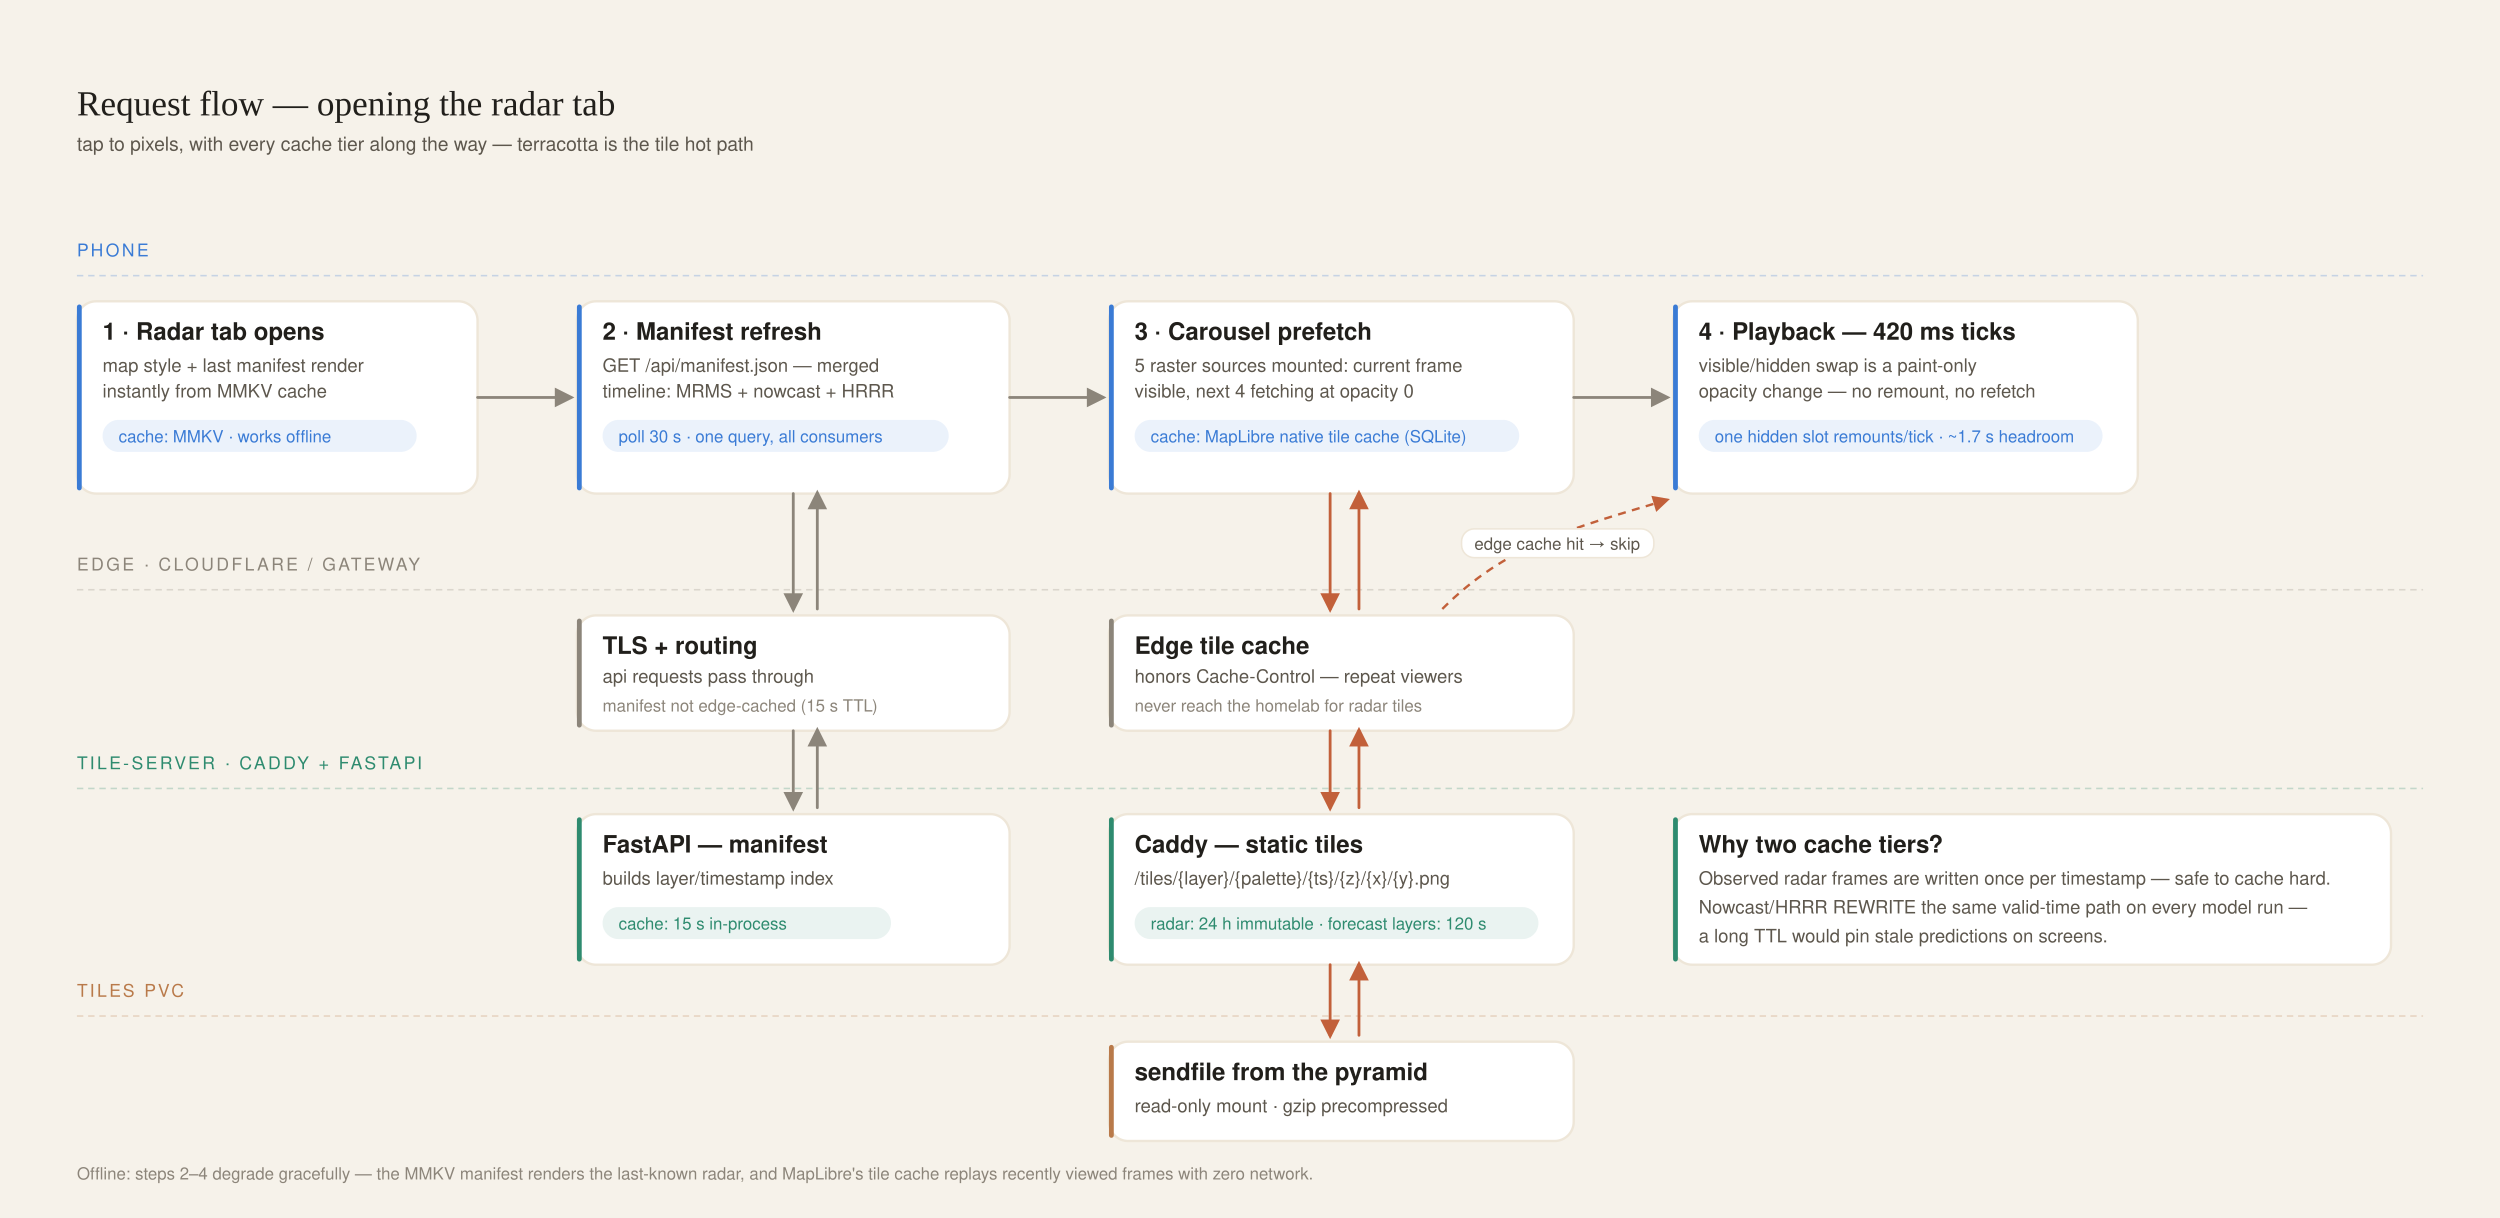
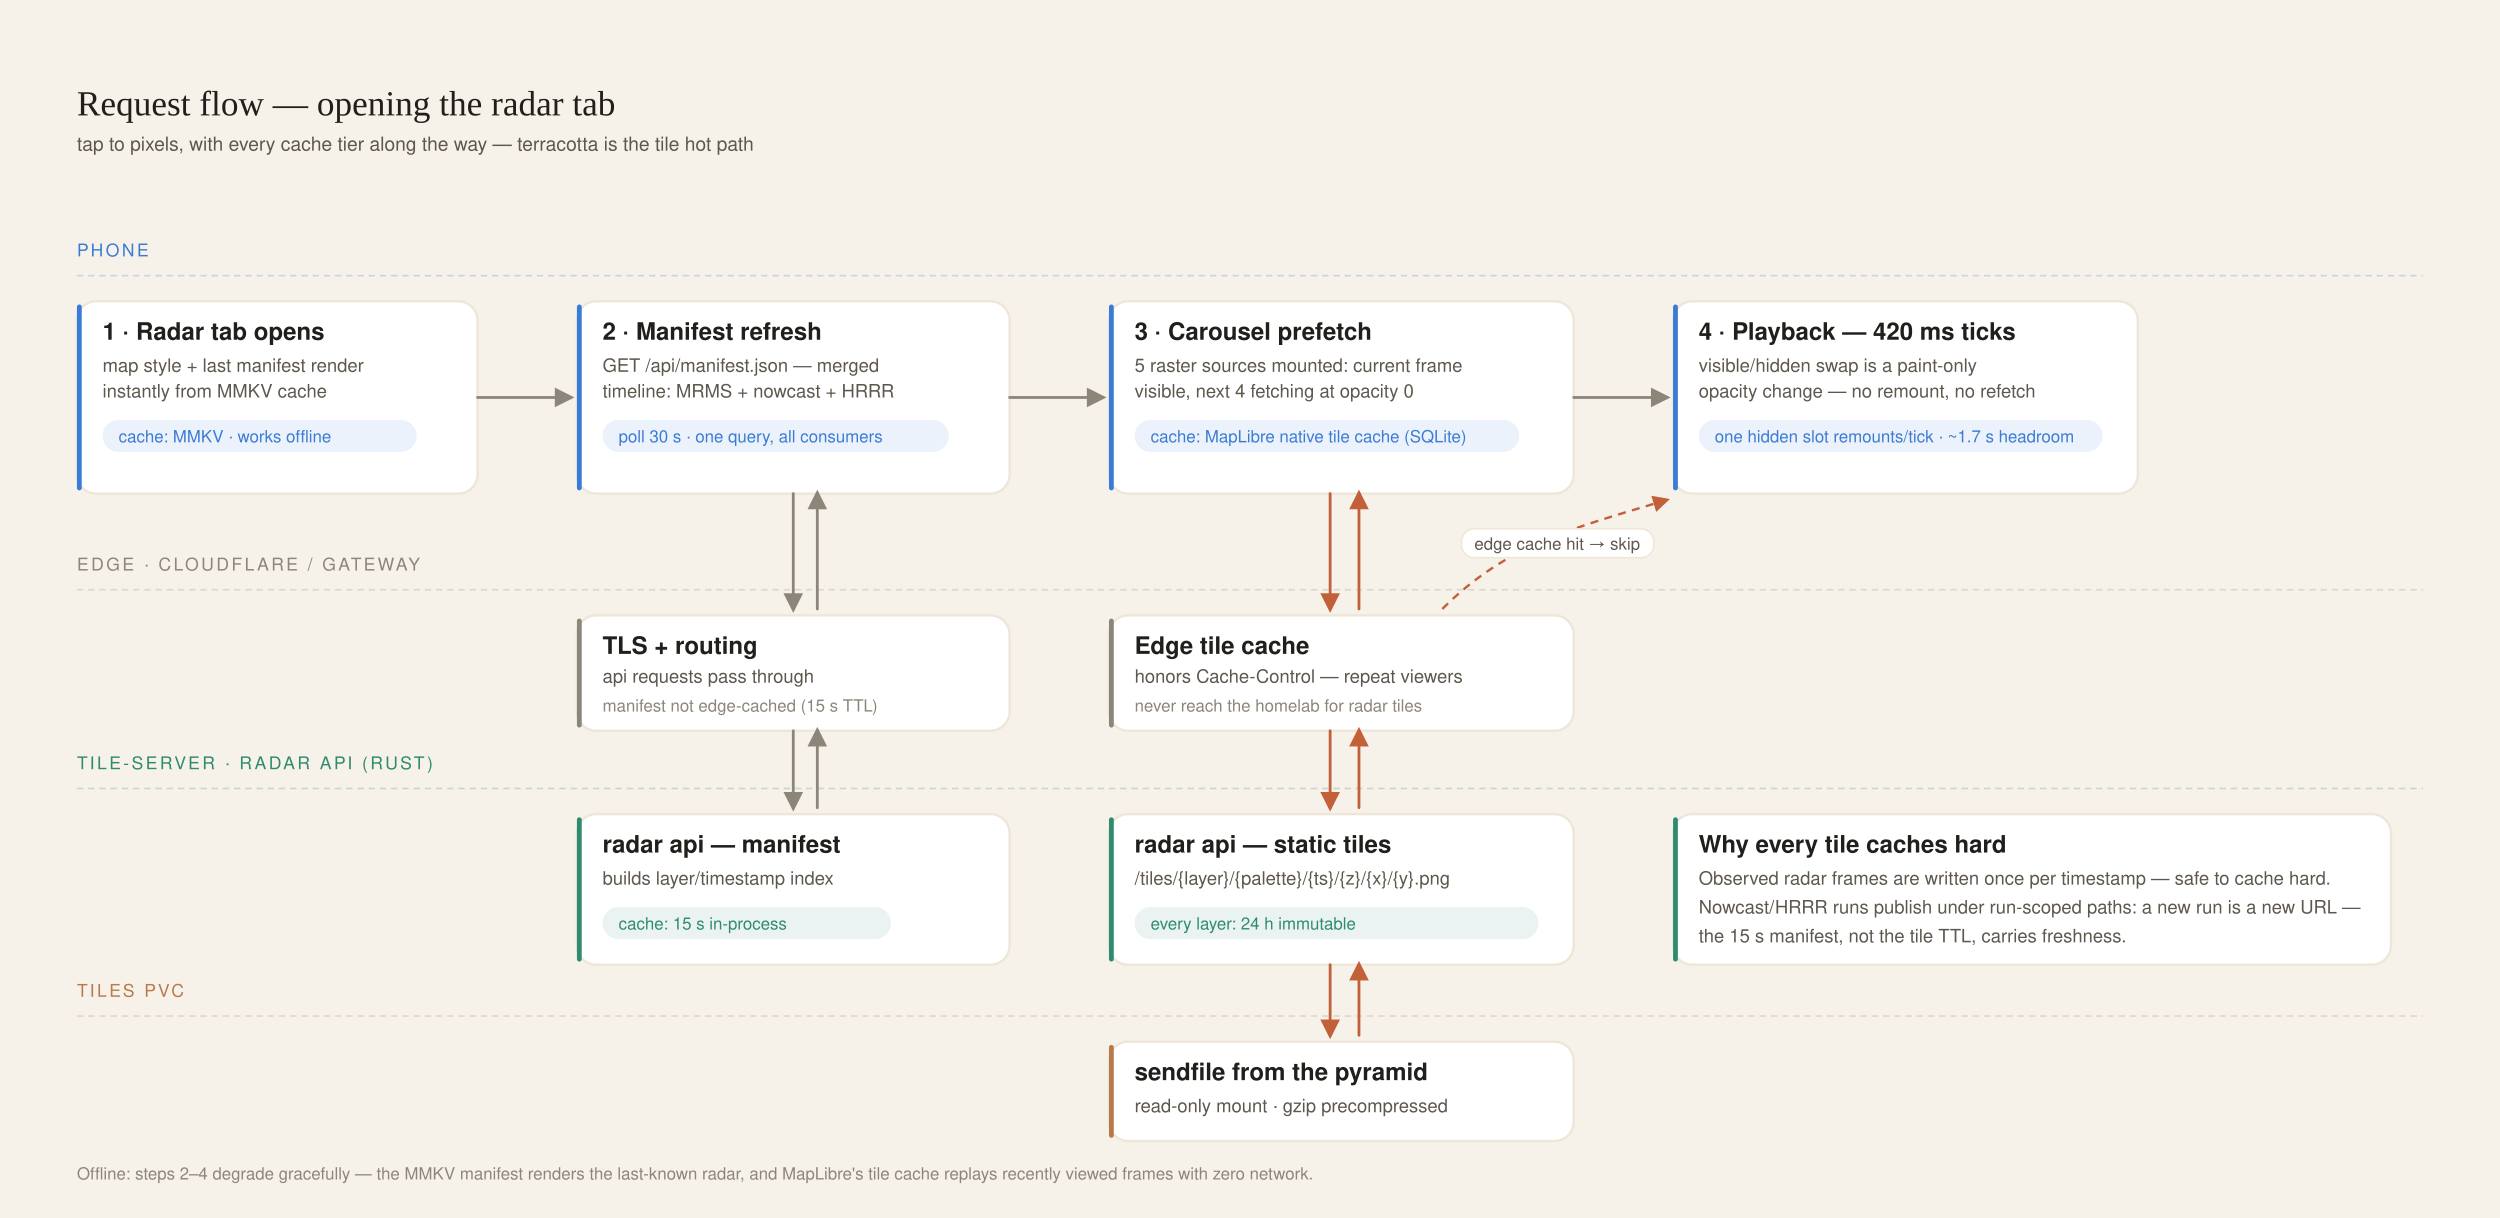
<svg xmlns="http://www.w3.org/2000/svg" width="1560" height="760" viewBox="0 0 1560 760">
  <defs>
    <marker id="arrHot" viewBox="0 0 10 10" refX="8" refY="5" markerWidth="7" markerHeight="7" orient="auto-start-reverse">
      <path d="M0 0 L10 5 L0 10 z" fill="#c2603a" />
    </marker>
    <marker id="arrSec" viewBox="0 0 10 10" refX="8" refY="5" markerWidth="7" markerHeight="7" orient="auto-start-reverse">
      <path d="M0 0 L10 5 L0 10 z" fill="#8c857a" />
    </marker>
  </defs>
  <rect x="0" y="0" width="1560" height="760" fill="#f6f2ea" />
  <text x="48" y="72" font-family="Georgia, 'Times New Roman', serif" font-size="22" fill="#211f1b">Request flow — opening the radar tab</text>
  <text x="48" y="94" font-family="-apple-system, 'Segoe UI', Helvetica, Arial, sans-serif" font-size="12" fill="#5d574d">tap to pixels, with every cache tier along the way — terracotta is the tile hot path</text>
  <text x="48" y="160" font-family="-apple-system, 'Segoe UI', Helvetica, Arial, sans-serif" font-size="11" letter-spacing="1.5" fill="#3a7bd5">PHONE</text>
  <line x1="48" y1="172" x2="1512" y2="172" stroke="#3a7bd5" stroke-opacity="0.25" stroke-width="1" stroke-dasharray="4 3" />
  <text x="48" y="356" font-family="-apple-system, 'Segoe UI', Helvetica, Arial, sans-serif" font-size="11" letter-spacing="1.5" fill="#8c857a">EDGE · CLOUDFLARE / GATEWAY</text>
  <line x1="48" y1="368" x2="1512" y2="368" stroke="#8c857a" stroke-opacity="0.25" stroke-width="1" stroke-dasharray="4 3" />
-   <text x="48" y="480" font-family="-apple-system, 'Segoe UI', Helvetica, Arial, sans-serif" font-size="11" letter-spacing="1.5" fill="#2e8b6f">TILE-SERVER · CADDY + FASTAPI</text>
+   <text x="48" y="480" font-family="-apple-system, 'Segoe UI', Helvetica, Arial, sans-serif" font-size="11" letter-spacing="1.5" fill="#2e8b6f">TILE-SERVER · RADAR API (RUST)</text>
  <line x1="48" y1="492" x2="1512" y2="492" stroke="#2e8b6f" stroke-opacity="0.25" stroke-width="1" stroke-dasharray="4 3" />
  <text x="48" y="622" font-family="-apple-system, 'Segoe UI', Helvetica, Arial, sans-serif" font-size="11" letter-spacing="1.5" fill="#b97a4a">TILES PVC</text>
  <line x1="48" y1="634" x2="1512" y2="634" stroke="#b97a4a" stroke-opacity="0.25" stroke-width="1" stroke-dasharray="4 3" />
  <rect x="48" y="188" width="250" height="120" rx="12" fill="#ffffff" stroke="#eee6d8" stroke-width="1.5" />
  <rect x="48" y="190" width="3" height="116" rx="1.5" fill="#3a7bd5" />
  <text x="64" y="212" font-family="-apple-system, 'Segoe UI', Helvetica, Arial, sans-serif" font-size="15" font-weight="600" fill="#211f1b">1 · Radar tab opens</text>
  <text x="64" y="232" font-family="-apple-system, 'Segoe UI', Helvetica, Arial, sans-serif" font-size="11.5" fill="#5d574d">map style + last manifest render</text>
  <text x="64" y="248" font-family="-apple-system, 'Segoe UI', Helvetica, Arial, sans-serif" font-size="11.5" fill="#5d574d">instantly from MMKV cache</text>
  <rect x="64" y="262" width="196" height="20" rx="10" fill="#3a7bd5" fill-opacity="0.1" />
  <text x="74" y="276" font-family="-apple-system, 'Segoe UI', Helvetica, Arial, sans-serif" font-size="10.5" fill="#3a7bd5">cache: MMKV · works offline</text>
  <rect x="360" y="188" width="270" height="120" rx="12" fill="#ffffff" stroke="#eee6d8" stroke-width="1.5" />
  <rect x="360" y="190" width="3" height="116" rx="1.5" fill="#3a7bd5" />
  <text x="376" y="212" font-family="-apple-system, 'Segoe UI', Helvetica, Arial, sans-serif" font-size="15" font-weight="600" fill="#211f1b">2 · Manifest refresh</text>
  <text x="376" y="232" font-family="-apple-system, 'Segoe UI', Helvetica, Arial, sans-serif" font-size="11.5" fill="#5d574d">GET /api/manifest.json — merged</text>
  <text x="376" y="248" font-family="-apple-system, 'Segoe UI', Helvetica, Arial, sans-serif" font-size="11.5" fill="#5d574d">timeline: MRMS + nowcast + HRRR</text>
  <rect x="376" y="262" width="216" height="20" rx="10" fill="#3a7bd5" fill-opacity="0.1" />
  <text x="386" y="276" font-family="-apple-system, 'Segoe UI', Helvetica, Arial, sans-serif" font-size="10.5" fill="#3a7bd5">poll 30 s · one query, all consumers</text>
  <rect x="692" y="188" width="290" height="120" rx="12" fill="#ffffff" stroke="#eee6d8" stroke-width="1.5" />
  <rect x="692" y="190" width="3" height="116" rx="1.5" fill="#3a7bd5" />
  <text x="708" y="212" font-family="-apple-system, 'Segoe UI', Helvetica, Arial, sans-serif" font-size="15" font-weight="600" fill="#211f1b">3 · Carousel prefetch</text>
  <text x="708" y="232" font-family="-apple-system, 'Segoe UI', Helvetica, Arial, sans-serif" font-size="11.5" fill="#5d574d">5 raster sources mounted: current frame</text>
  <text x="708" y="248" font-family="-apple-system, 'Segoe UI', Helvetica, Arial, sans-serif" font-size="11.5" fill="#5d574d">visible, next 4 fetching at opacity 0</text>
  <rect x="708" y="262" width="240" height="20" rx="10" fill="#3a7bd5" fill-opacity="0.1" />
  <text x="718" y="276" font-family="-apple-system, 'Segoe UI', Helvetica, Arial, sans-serif" font-size="10.5" fill="#3a7bd5">cache: MapLibre native tile cache (SQLite)</text>
  <rect x="1044" y="188" width="290" height="120" rx="12" fill="#ffffff" stroke="#eee6d8" stroke-width="1.5" />
  <rect x="1044" y="190" width="3" height="116" rx="1.5" fill="#3a7bd5" />
  <text x="1060" y="212" font-family="-apple-system, 'Segoe UI', Helvetica, Arial, sans-serif" font-size="15" font-weight="600" fill="#211f1b">4 · Playback — 420 ms ticks</text>
  <text x="1060" y="232" font-family="-apple-system, 'Segoe UI', Helvetica, Arial, sans-serif" font-size="11.5" fill="#5d574d">visible/hidden swap is a paint-only</text>
  <text x="1060" y="248" font-family="-apple-system, 'Segoe UI', Helvetica, Arial, sans-serif" font-size="11.5" fill="#5d574d">opacity change — no remount, no refetch</text>
  <rect x="1060" y="262" width="252" height="20" rx="10" fill="#3a7bd5" fill-opacity="0.1" />
  <text x="1070" y="276" font-family="-apple-system, 'Segoe UI', Helvetica, Arial, sans-serif" font-size="10.5" fill="#3a7bd5">one hidden slot remounts/tick · ~1.7 s headroom</text>
  <rect x="360" y="384" width="270" height="72" rx="12" fill="#ffffff" stroke="#eee6d8" stroke-width="1.5" />
  <rect x="360" y="386" width="3" height="68" rx="1.5" fill="#8c857a" />
  <text x="376" y="408" font-family="-apple-system, 'Segoe UI', Helvetica, Arial, sans-serif" font-size="15" font-weight="600" fill="#211f1b">TLS + routing</text>
  <text x="376" y="426" font-family="-apple-system, 'Segoe UI', Helvetica, Arial, sans-serif" font-size="11.5" fill="#5d574d">api requests pass through</text>
  <text x="376" y="444" font-family="-apple-system, 'Segoe UI', Helvetica, Arial, sans-serif" font-size="10.5" fill="#8c857a">manifest not edge-cached (15 s TTL)</text>
  <rect x="692" y="384" width="290" height="72" rx="12" fill="#ffffff" stroke="#eee6d8" stroke-width="1.5" />
  <rect x="692" y="386" width="3" height="68" rx="1.5" fill="#8c857a" />
  <text x="708" y="408" font-family="-apple-system, 'Segoe UI', Helvetica, Arial, sans-serif" font-size="15" font-weight="600" fill="#211f1b">Edge tile cache</text>
  <text x="708" y="426" font-family="-apple-system, 'Segoe UI', Helvetica, Arial, sans-serif" font-size="11.5" fill="#5d574d">honors Cache-Control — repeat viewers</text>
  <text x="708" y="444" font-family="-apple-system, 'Segoe UI', Helvetica, Arial, sans-serif" font-size="10.5" fill="#8c857a">never reach the homelab for radar tiles</text>
  <rect x="360" y="508" width="270" height="94" rx="12" fill="#ffffff" stroke="#eee6d8" stroke-width="1.5" />
  <rect x="360" y="510" width="3" height="90" rx="1.5" fill="#2e8b6f" />
-   <text x="376" y="532" font-family="-apple-system, 'Segoe UI', Helvetica, Arial, sans-serif" font-size="15" font-weight="600" fill="#211f1b">FastAPI — manifest</text>
+   <text x="376" y="532" font-family="-apple-system, 'Segoe UI', Helvetica, Arial, sans-serif" font-size="15" font-weight="600" fill="#211f1b">radar api — manifest</text>
  <text x="376" y="552" font-family="-apple-system, 'Segoe UI', Helvetica, Arial, sans-serif" font-size="11.5" fill="#5d574d">builds layer/timestamp index</text>
  <rect x="376" y="566" width="180" height="20" rx="10" fill="#2e8b6f" fill-opacity="0.1" />
  <text x="386" y="580" font-family="-apple-system, 'Segoe UI', Helvetica, Arial, sans-serif" font-size="10.5" fill="#2e8b6f">cache: 15 s in-process</text>
  <rect x="692" y="508" width="290" height="94" rx="12" fill="#ffffff" stroke="#eee6d8" stroke-width="1.5" />
  <rect x="692" y="510" width="3" height="90" rx="1.5" fill="#2e8b6f" />
-   <text x="708" y="532" font-family="-apple-system, 'Segoe UI', Helvetica, Arial, sans-serif" font-size="15" font-weight="600" fill="#211f1b">Caddy — static tiles</text>
+   <text x="708" y="532" font-family="-apple-system, 'Segoe UI', Helvetica, Arial, sans-serif" font-size="15" font-weight="600" fill="#211f1b">radar api — static tiles</text>
  <text x="708" y="552" font-family="-apple-system, 'Segoe UI', Helvetica, Arial, sans-serif" font-size="11.5" fill="#5d574d">/tiles/{layer}/{palette}/{ts}/{z}/{x}/{y}.png</text>
  <rect x="708" y="566" width="252" height="20" rx="10" fill="#2e8b6f" fill-opacity="0.1" />
-   <text x="718" y="580" font-family="-apple-system, 'Segoe UI', Helvetica, Arial, sans-serif" font-size="10.5" fill="#2e8b6f">radar: 24 h immutable · forecast layers: 120 s</text>
+   <text x="718" y="580" font-family="-apple-system, 'Segoe UI', Helvetica, Arial, sans-serif" font-size="10.5" fill="#2e8b6f">every layer: 24 h immutable</text>
  <rect x="1044" y="508" width="448" height="94" rx="12" fill="#ffffff" stroke="#eee6d8" stroke-width="1.5" />
  <rect x="1044" y="510" width="3" height="90" rx="1.5" fill="#2e8b6f" />
-   <text x="1060" y="532" font-family="-apple-system, 'Segoe UI', Helvetica, Arial, sans-serif" font-size="15" font-weight="600" fill="#211f1b">Why two cache tiers?</text>
+   <text x="1060" y="532" font-family="-apple-system, 'Segoe UI', Helvetica, Arial, sans-serif" font-size="15" font-weight="600" fill="#211f1b">Why every tile caches hard</text>
  <text x="1060" y="552" font-family="-apple-system, 'Segoe UI', Helvetica, Arial, sans-serif" font-size="11.5" fill="#5d574d">Observed radar frames are written once per timestamp — safe to cache hard.</text>
-   <text x="1060" y="570" font-family="-apple-system, 'Segoe UI', Helvetica, Arial, sans-serif" font-size="11.5" fill="#5d574d">Nowcast/HRRR REWRITE the same valid-time path on every model run —</text>
-   <text x="1060" y="588" font-family="-apple-system, 'Segoe UI', Helvetica, Arial, sans-serif" font-size="11.5" fill="#5d574d">a long TTL would pin stale predictions on screens.</text>
+   <text x="1060" y="570" font-family="-apple-system, 'Segoe UI', Helvetica, Arial, sans-serif" font-size="11.5" fill="#5d574d">Nowcast/HRRR runs publish under run-scoped paths: a new run is a new URL —</text>
+   <text x="1060" y="588" font-family="-apple-system, 'Segoe UI', Helvetica, Arial, sans-serif" font-size="11.5" fill="#5d574d">the 15 s manifest, not the tile TTL, carries freshness.</text>
  <rect x="692" y="650" width="290" height="62" rx="12" fill="#ffffff" stroke="#eee6d8" stroke-width="1.5" />
  <rect x="692" y="652" width="3" height="58" rx="1.5" fill="#b97a4a" />
  <text x="708" y="674" font-family="-apple-system, 'Segoe UI', Helvetica, Arial, sans-serif" font-size="15" font-weight="600" fill="#211f1b">sendfile from the pyramid</text>
  <text x="708" y="694" font-family="-apple-system, 'Segoe UI', Helvetica, Arial, sans-serif" font-size="11.5" fill="#5d574d">read-only mount · gzip precompressed</text>
  <line x1="495" y1="308" x2="495" y2="380" stroke="#8c857a" stroke-width="1.75" stroke-linecap="round" marker-end="url(#arrSec)" />
  <line x1="495" y1="456" x2="495" y2="504" stroke="#8c857a" stroke-width="1.75" stroke-linecap="round" marker-end="url(#arrSec)" />
  <line x1="510" y1="504" x2="510" y2="456" stroke="#8c857a" stroke-width="1.75" stroke-linecap="round" marker-end="url(#arrSec)" />
  <line x1="510" y1="380" x2="510" y2="308" stroke="#8c857a" stroke-width="1.75" stroke-linecap="round" marker-end="url(#arrSec)" />
  <line x1="830" y1="308" x2="830" y2="380" stroke="#c2603a" stroke-width="1.75" stroke-linecap="round" marker-end="url(#arrHot)" />
  <line x1="830" y1="456" x2="830" y2="504" stroke="#c2603a" stroke-width="1.75" stroke-linecap="round" marker-end="url(#arrHot)" />
  <line x1="830" y1="602" x2="830" y2="646" stroke="#c2603a" stroke-width="1.75" stroke-linecap="round" marker-end="url(#arrHot)" />
  <line x1="848" y1="646" x2="848" y2="602" stroke="#c2603a" stroke-width="1.75" stroke-linecap="round" marker-end="url(#arrHot)" />
  <line x1="848" y1="504" x2="848" y2="456" stroke="#c2603a" stroke-width="1.75" stroke-linecap="round" marker-end="url(#arrHot)" />
  <line x1="848" y1="380" x2="848" y2="308" stroke="#c2603a" stroke-width="1.75" stroke-linecap="round" marker-end="url(#arrHot)" />
  <path d="M 900 380 C 940 340, 980 330, 1040 312" fill="none" stroke="#c2603a" stroke-width="1.5" stroke-dasharray="5 4" marker-end="url(#arrHot)" />
  <rect x="912" y="330" width="120" height="18" rx="8" fill="#ffffff" stroke="#eee6d8" />
  <text x="920" y="343" font-family="-apple-system, 'Segoe UI', Helvetica, Arial, sans-serif" font-size="10.5" fill="#5d574d">edge cache hit → skip</text>
  <line x1="298" y1="248" x2="356" y2="248" stroke="#8c857a" stroke-width="1.75" stroke-linecap="round" marker-end="url(#arrSec)" />
  <line x1="630" y1="248" x2="688" y2="248" stroke="#8c857a" stroke-width="1.75" stroke-linecap="round" marker-end="url(#arrSec)" />
  <line x1="982" y1="248" x2="1040" y2="248" stroke="#8c857a" stroke-width="1.75" stroke-linecap="round" marker-end="url(#arrSec)" />
  <text x="48" y="736" font-family="-apple-system, 'Segoe UI', Helvetica, Arial, sans-serif" font-size="10.5" fill="#8c857a">Offline: steps 2–4 degrade gracefully — the MMKV manifest renders the last-known radar, and MapLibre's tile cache replays recently viewed frames with zero network.</text>
</svg>
